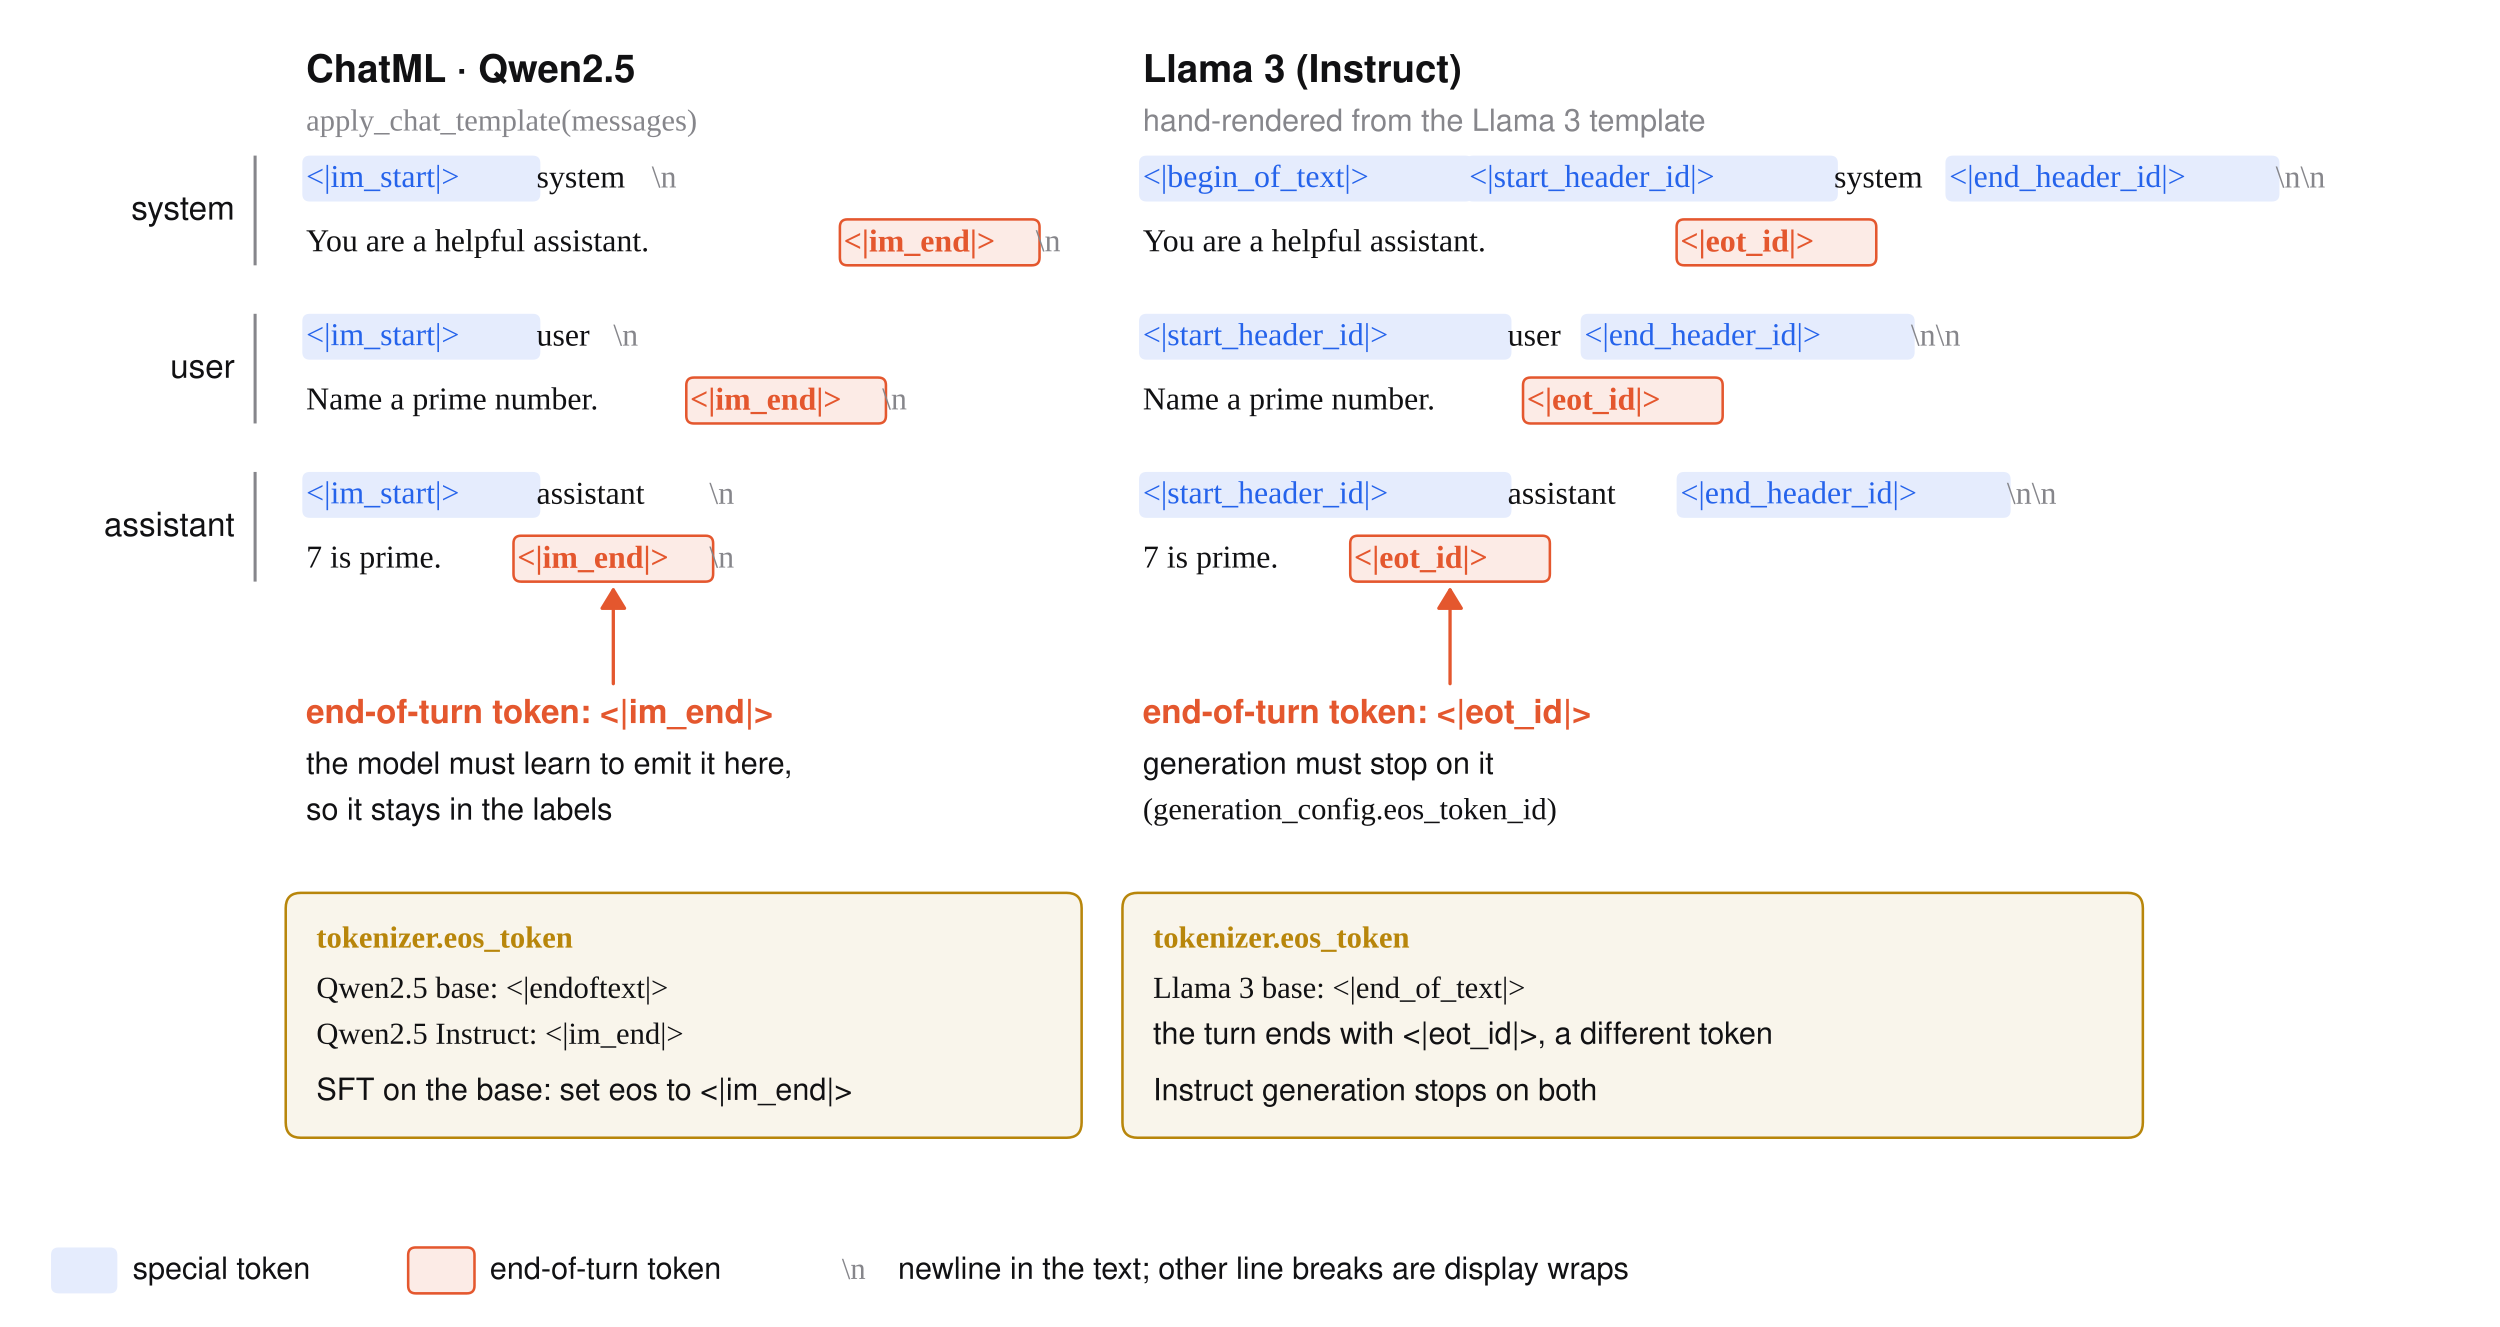
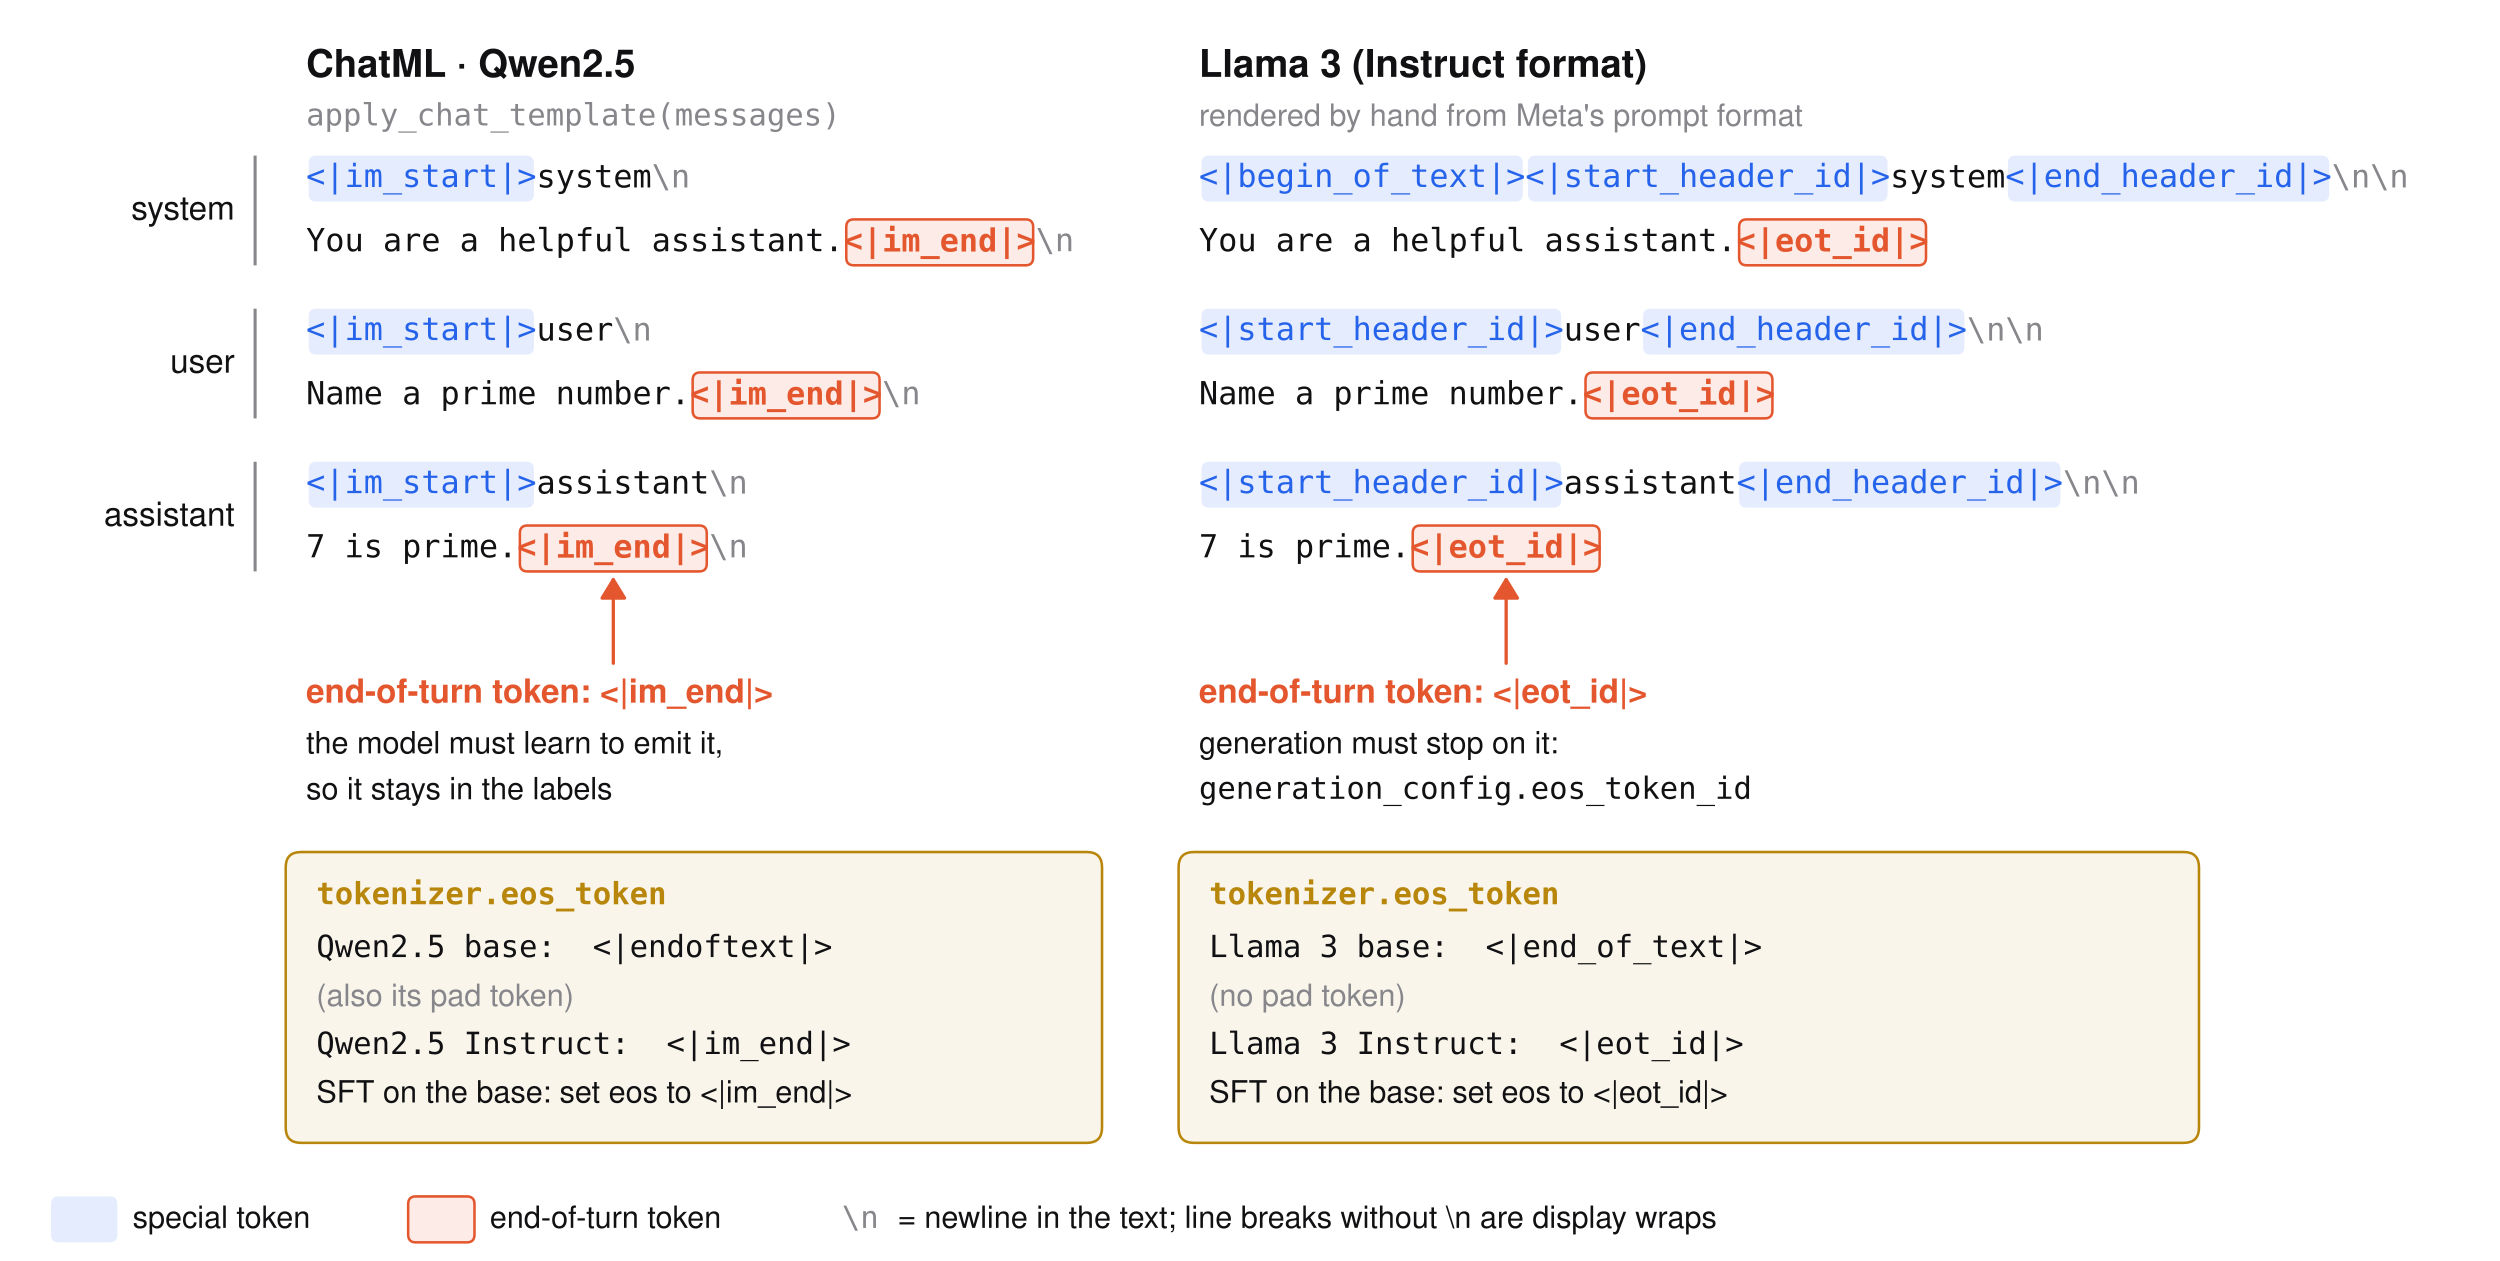
- <svg xmlns="http://www.w3.org/2000/svg" role="img" width="980" height="520" viewBox="0 0 980 520" version="1.1">
+ <svg xmlns="http://www.w3.org/2000/svg" role="img" xml:space="preserve" width="980" height="494" viewBox="0 0 980 494" version="1.1">
  <defs>
-     <style type="text/css">*{stroke-linejoin: round; stroke-linecap: butt}</style>
+     <style type="text/css">*{stroke-linejoin: round; stroke-linecap: butt} text{white-space: pre}</style>
  </defs>
  <g id="figure_1">
    <g id="patch_1">
-       <path d="M 0 520  L 980 520  L 980 0  L 0 0  L 0 520  z " style="fill: none" />
+       <path d="M 0 494  L 980 494  L 980 0  L 0 0  L 0 494  z " style="fill: none" />
    </g>
    <g id="axes_1">
      <g id="patch_2">
-         <path d="M 121.5 61  L 208.815 61  Q 211.815 61 211.815 64  L 211.815 76  Q 211.815 79 208.815 79  L 121.5 79  Q 118.5 79 118.5 76  L 118.5 64  Q 118.5 61 121.5 61  z " clip-path="url(#p9615e9f369)" style="fill: #e5ecfd" />
+         <path d="M 124 61  L 206.315 61  Q 209.315 61 209.315 64  L 209.315 76  Q 209.315 79 206.315 79  L 124 79  Q 121 79 121 76  L 121 64  Q 121 61 124 61  z " clip-path="url(#p0ed4b43d86)" style="fill: #e5ecfd" />
      </g>
      <g id="patch_3">
-         <path d="M 449.5 61  L 574.446 61  Q 577.446 61 577.446 64  L 577.446 76  Q 577.446 79 574.446 79  L 449.5 79  Q 446.5 79 446.5 76  L 446.5 64  Q 446.5 61 449.5 61  z " clip-path="url(#p9615e9f369)" style="fill: #e5ecfd" />
+         <path d="M 474 61  L 593.946 61  Q 596.946 61 596.946 64  L 596.946 76  Q 596.946 79 593.946 79  L 474 79  Q 471 79 471 76  L 471 64  Q 471 61 474 61  z " clip-path="url(#p0ed4b43d86)" style="fill: #e5ecfd" />
      </g>
      <g id="patch_4">
-         <path d="M 577.446 61  L 717.445 61  Q 720.445 61 720.445 64  L 720.445 76  Q 720.445 79 717.445 79  L 577.446 79  Q 574.446 79 574.446 76  L 574.446 64  Q 574.446 61 577.446 61  z " clip-path="url(#p9615e9f369)" style="fill: #e5ecfd" />
+         <path d="M 601.946 61  L 736.945 61  Q 739.945 61 739.945 64  L 739.945 76  Q 739.945 79 736.945 79  L 601.946 79  Q 598.946 79 598.946 76  L 598.946 64  Q 598.946 61 601.946 61  z " clip-path="url(#p0ed4b43d86)" style="fill: #e5ecfd" />
      </g>
      <g id="patch_5">
-         <path d="M 765.602 61  L 890.549 61  Q 893.549 61 893.549 64  L 893.549 76  Q 893.549 79 890.549 79  L 765.602 79  Q 762.602 79 762.602 76  L 762.602 64  Q 762.602 61 765.602 61  z " clip-path="url(#p9615e9f369)" style="fill: #e5ecfd" />
+         <path d="M 790.102 61  L 910.049 61  Q 913.049 61 913.049 64  L 913.049 76  Q 913.049 79 910.049 79  L 790.102 79  Q 787.102 79 787.102 76  L 787.102 64  Q 787.102 61 790.102 61  z " clip-path="url(#p0ed4b43d86)" style="fill: #e5ecfd" />
      </g>
      <g id="patch_6">
-         <path d="M 332.235 86  L 404.498 86  Q 407.498 86 407.498 89  L 407.498 101  Q 407.498 104 404.498 104  L 332.235 104  Q 329.235 104 329.235 101  L 329.235 89  Q 329.235 86 332.235 86  z " clip-path="url(#p9615e9f369)" style="fill: #fcebe6; stroke: #e4572e; stroke-linejoin: miter" />
+         <path d="M 334.735 86  L 401.998 86  Q 404.998 86 404.998 89  L 404.998 101  Q 404.998 104 401.998 104  L 334.735 104  Q 331.735 104 331.735 101  L 331.735 89  Q 331.735 86 334.735 86  z " clip-path="url(#p0ed4b43d86)" style="fill: #fcebe6; stroke: #e4572e; stroke-linejoin: miter" />
      </g>
      <g id="patch_7">
-         <path d="M 660.235 86  L 732.497 86  Q 735.497 86 735.497 89  L 735.497 101  Q 735.497 104 732.497 104  L 660.235 104  Q 657.235 104 657.235 101  L 657.235 89  Q 657.235 86 660.235 86  z " clip-path="url(#p9615e9f369)" style="fill: #fcebe6; stroke: #e4572e; stroke-linejoin: miter" />
+         <path d="M 684.735 86  L 751.997 86  Q 754.997 86 754.997 89  L 754.997 101  Q 754.997 104 751.997 104  L 684.735 104  Q 681.735 104 681.735 101  L 681.735 89  Q 681.735 86 684.735 86  z " clip-path="url(#p0ed4b43d86)" style="fill: #fcebe6; stroke: #e4572e; stroke-linejoin: miter" />
      </g>
      <g id="patch_8">
-         <path d="M 121.5 123  L 208.815 123  Q 211.815 123 211.815 126  L 211.815 138  Q 211.815 141 208.815 141  L 121.5 141  Q 118.5 141 118.5 138  L 118.5 126  Q 118.5 123 121.5 123  z " clip-path="url(#p9615e9f369)" style="fill: #e5ecfd" />
+         <path d="M 124 121  L 206.315 121  Q 209.315 121 209.315 124  L 209.315 136  Q 209.315 139 206.315 139  L 124 139  Q 121 139 121 136  L 121 124  Q 121 121 124 121  z " clip-path="url(#p0ed4b43d86)" style="fill: #e5ecfd" />
      </g>
      <g id="patch_9">
-         <path d="M 449.5 123  L 589.499 123  Q 592.499 123 592.499 126  L 592.499 138  Q 592.499 141 589.499 141  L 449.5 141  Q 446.5 141 446.5 138  L 446.5 126  Q 446.5 123 449.5 123  z " clip-path="url(#p9615e9f369)" style="fill: #e5ecfd" />
+         <path d="M 474 121  L 608.999 121  Q 611.999 121 611.999 124  L 611.999 136  Q 611.999 139 608.999 139  L 474 139  Q 471 139 471 136  L 471 124  Q 471 121 474 121  z " clip-path="url(#p0ed4b43d86)" style="fill: #e5ecfd" />
      </g>
      <g id="patch_10">
-         <path d="M 622.604 123  L 747.55 123  Q 750.55 123 750.55 126  L 750.55 138  Q 750.55 141 747.55 141  L 622.604 141  Q 619.604 141 619.604 138  L 619.604 126  Q 619.604 123 622.604 123  z " clip-path="url(#p9615e9f369)" style="fill: #e5ecfd" />
+         <path d="M 647.104 121  L 767.05 121  Q 770.05 121 770.05 124  L 770.05 136  Q 770.05 139 767.05 139  L 647.104 139  Q 644.104 139 644.104 136  L 644.104 124  Q 644.104 121 647.104 121  z " clip-path="url(#p0ed4b43d86)" style="fill: #e5ecfd" />
      </g>
      <g id="patch_11">
-         <path d="M 272.025 148  L 344.288 148  Q 347.288 148 347.288 151  L 347.288 163  Q 347.288 166 344.288 166  L 272.025 166  Q 269.025 166 269.025 163  L 269.025 151  Q 269.025 148 272.025 148  z " clip-path="url(#p9615e9f369)" style="fill: #fcebe6; stroke: #e4572e; stroke-linejoin: miter" />
+         <path d="M 274.525 146  L 341.788 146  Q 344.788 146 344.788 149  L 344.788 161  Q 344.788 164 341.788 164  L 274.525 164  Q 271.525 164 271.525 161  L 271.525 149  Q 271.525 146 274.525 146  z " clip-path="url(#p0ed4b43d86)" style="fill: #fcebe6; stroke: #e4572e; stroke-linejoin: miter" />
      </g>
      <g id="patch_12">
-         <path d="M 600.025 148  L 672.288 148  Q 675.288 148 675.288 151  L 675.288 163  Q 675.288 166 672.288 166  L 600.025 166  Q 597.025 166 597.025 163  L 597.025 151  Q 597.025 148 600.025 148  z " clip-path="url(#p9615e9f369)" style="fill: #fcebe6; stroke: #e4572e; stroke-linejoin: miter" />
+         <path d="M 624.525 146  L 691.788 146  Q 694.788 146 694.788 149  L 694.788 161  Q 694.788 164 691.788 164  L 624.525 164  Q 621.525 164 621.525 161  L 621.525 149  Q 621.525 146 624.525 146  z " clip-path="url(#p0ed4b43d86)" style="fill: #fcebe6; stroke: #e4572e; stroke-linejoin: miter" />
      </g>
      <g id="patch_13">
-         <path d="M 121.5 185  L 208.815 185  Q 211.815 185 211.815 188  L 211.815 200  Q 211.815 203 208.815 203  L 121.5 203  Q 118.5 203 118.5 200  L 118.5 188  Q 118.5 185 121.5 185  z " clip-path="url(#p9615e9f369)" style="fill: #e5ecfd" />
+         <path d="M 124 181  L 206.315 181  Q 209.315 181 209.315 184  L 209.315 196  Q 209.315 199 206.315 199  L 124 199  Q 121 199 121 196  L 121 184  Q 121 181 124 181  z " clip-path="url(#p0ed4b43d86)" style="fill: #e5ecfd" />
      </g>
      <g id="patch_14">
-         <path d="M 449.5 185  L 589.499 185  Q 592.499 185 592.499 188  L 592.499 200  Q 592.499 203 589.499 203  L 449.5 203  Q 446.5 203 446.5 200  L 446.5 188  Q 446.5 185 449.5 185  z " clip-path="url(#p9615e9f369)" style="fill: #e5ecfd" />
+         <path d="M 474 181  L 608.999 181  Q 611.999 181 611.999 184  L 611.999 196  Q 611.999 199 608.999 199  L 474 199  Q 471 199 471 196  L 471 184  Q 471 181 474 181  z " clip-path="url(#p0ed4b43d86)" style="fill: #e5ecfd" />
      </g>
      <g id="patch_15">
-         <path d="M 660.235 185  L 785.181 185  Q 788.181 185 788.181 188  L 788.181 200  Q 788.181 203 785.181 203  L 660.235 203  Q 657.235 203 657.235 200  L 657.235 188  Q 657.235 185 660.235 185  z " clip-path="url(#p9615e9f369)" style="fill: #e5ecfd" />
+         <path d="M 684.735 181  L 804.681 181  Q 807.681 181 807.681 184  L 807.681 196  Q 807.681 199 804.681 199  L 684.735 199  Q 681.735 199 681.735 196  L 681.735 184  Q 681.735 181 684.735 181  z " clip-path="url(#p0ed4b43d86)" style="fill: #e5ecfd" />
      </g>
      <g id="patch_16">
-         <path d="M 204.289 210  L 276.551 210  Q 279.551 210 279.551 213  L 279.551 225  Q 279.551 228 276.551 228  L 204.289 228  Q 201.289 228 201.289 225  L 201.289 213  Q 201.289 210 204.289 210  z " clip-path="url(#p9615e9f369)" style="fill: #fcebe6; stroke: #e4572e; stroke-linejoin: miter" />
+         <path d="M 206.789 206  L 274.051 206  Q 277.051 206 277.051 209  L 277.051 221  Q 277.051 224 274.051 224  L 206.789 224  Q 203.789 224 203.789 221  L 203.789 209  Q 203.789 206 206.789 206  z " clip-path="url(#p0ed4b43d86)" style="fill: #fcebe6; stroke: #e4572e; stroke-linejoin: miter" />
      </g>
      <g id="patch_17">
-         <path d="M 532.289 210  L 604.551 210  Q 607.551 210 607.551 213  L 607.551 225  Q 607.551 228 604.551 228  L 532.289 228  Q 529.289 228 529.289 225  L 529.289 213  Q 529.289 210 532.289 210  z " clip-path="url(#p9615e9f369)" style="fill: #fcebe6; stroke: #e4572e; stroke-linejoin: miter" />
+         <path d="M 556.789 206  L 624.051 206  Q 627.051 206 627.051 209  L 627.051 221  Q 627.051 224 624.051 224  L 556.789 224  Q 553.789 224 553.789 221  L 553.789 209  Q 553.789 206 556.789 206  z " clip-path="url(#p0ed4b43d86)" style="fill: #fcebe6; stroke: #e4572e; stroke-linejoin: miter" />
      </g>
      <g id="patch_18">
-         <path d="M 118 350  L 418 350  Q 424 350 424 356  L 424 440  Q 424 446 418 446  L 118 446  Q 112 446 112 440  L 112 356  Q 112 350 118 350  z " clip-path="url(#p9615e9f369)" style="fill: #f9f5eb; stroke: #b8860b; stroke-linejoin: miter" />
+         <path d="M 118 334  L 426 334  Q 432 334 432 340  L 432 442  Q 432 448 426 448  L 118 448  Q 112 448 112 442  L 112 340  Q 112 334 118 334  z " clip-path="url(#p0ed4b43d86)" style="fill: #f9f5eb; stroke: #b8860b; stroke-linejoin: miter" />
      </g>
      <g id="patch_19">
-         <path d="M 446 350  L 834 350  Q 840 350 840 356  L 840 440  Q 840 446 834 446  L 446 446  Q 440 446 440 440  L 440 356  Q 440 350 446 350  z " clip-path="url(#p9615e9f369)" style="fill: #f9f5eb; stroke: #b8860b; stroke-linejoin: miter" />
+         <path d="M 468 334  L 856 334  Q 862 334 862 340  L 862 442  Q 862 448 856 448  L 468 448  Q 462 448 462 442  L 462 340  Q 462 334 468 334  z " clip-path="url(#p0ed4b43d86)" style="fill: #f9f5eb; stroke: #b8860b; stroke-linejoin: miter" />
      </g>
      <g id="patch_20">
-         <path d="M 23 489  L 43 489  Q 46 489 46 492  L 46 504  Q 46 507 43 507  L 23 507  Q 20 507 20 504  L 20 492  Q 20 489 23 489  z " clip-path="url(#p9615e9f369)" style="fill: #e5ecfd" />
+         <path d="M 23 469  L 43 469  Q 46 469 46 472  L 46 484  Q 46 487 43 487  L 23 487  Q 20 487 20 484  L 20 472  Q 20 469 23 469  z " clip-path="url(#p0ed4b43d86)" style="fill: #e5ecfd" />
      </g>
      <g id="patch_21">
-         <path d="M 163 489  L 183 489  Q 186 489 186 492  L 186 504  Q 186 507 183 507  L 163 507  Q 160 507 160 504  L 160 492  Q 160 489 163 489  z " clip-path="url(#p9615e9f369)" style="fill: #fcebe6; stroke: #e4572e; stroke-linejoin: miter" />
+         <path d="M 163 469  L 183 469  Q 186 469 186 472  L 186 484  Q 186 487 183 487  L 163 487  Q 160 487 160 484  L 160 472  Q 160 469 163 469  z " clip-path="url(#p0ed4b43d86)" style="fill: #fcebe6; stroke: #e4572e; stroke-linejoin: miter" />
      </g>
      <g id="line2d_1">
-         <path d="M 100 61  L 100 104  " clip-path="url(#p9615e9f369)" style="fill: none; stroke: #86868b; stroke-width: 1.2" />
+         <path d="M 100 61  L 100 104  " clip-path="url(#p0ed4b43d86)" style="fill: none; stroke: #86868b; stroke-width: 1.2" />
      </g>
      <g id="line2d_2">
-         <path d="M 100 123  L 100 166  " clip-path="url(#p9615e9f369)" style="fill: none; stroke: #86868b; stroke-width: 1.2" />
+         <path d="M 100 121  L 100 164  " clip-path="url(#p0ed4b43d86)" style="fill: none; stroke: #86868b; stroke-width: 1.2" />
      </g>
      <g id="line2d_3">
-         <path d="M 100 185  L 100 228  " clip-path="url(#p9615e9f369)" style="fill: none; stroke: #86868b; stroke-width: 1.2" />
+         <path d="M 100 181  L 100 224  " clip-path="url(#p0ed4b43d86)" style="fill: none; stroke: #86868b; stroke-width: 1.2" />
      </g>
      <g id="text_1">
-         <text style="font-size: 12.5px; font-family: ui-monospace, Menlo, Consolas, 'ui-monospace, Menlo, Consolas, 'DejaVu Sans Mono', monospace', monospace, monospace; text-anchor: start; fill: #2563eb" x="120" y="73.303" transform="rotate(-0 120 73.30273)">&lt;|im_start|&gt;</text>
+         <text style="font-size: 12.5px; font-family: Menlo, 'DejaVu Sans Mono', Consolas, monospace; text-anchor: start; fill: #2563eb" x="120" y="73.303" transform="rotate(-0 120 73.30273)">&lt;|im_start|&gt;</text>
      </g>
      <g id="text_2">
-         <text style="font-size: 12.5px; font-family: ui-monospace, Menlo, Consolas, 'ui-monospace, Menlo, Consolas, 'DejaVu Sans Mono', monospace', monospace, monospace; text-anchor: start; fill: #111113" x="210.315" y="73.482" transform="rotate(-0 210.315 73.48242)">system</text>
+         <text style="font-size: 12.5px; font-family: Menlo, 'DejaVu Sans Mono', Consolas, monospace; text-anchor: start; fill: #111113" x="210.315" y="73.482" transform="rotate(-0 210.315 73.48242)">system</text>
      </g>
      <g id="text_3">
-         <text style="font-size: 12.5px; font-family: ui-monospace, Menlo, Consolas, 'ui-monospace, Menlo, Consolas, 'DejaVu Sans Mono', monospace', monospace, monospace; text-anchor: start; fill: #86868b" x="255.472" y="73.482" transform="rotate(-0 255.4725 73.48242)">\n</text>
+         <text style="font-size: 12.5px; font-family: Menlo, 'DejaVu Sans Mono', Consolas, monospace; text-anchor: start; fill: #86868b" x="255.472" y="73.482" transform="rotate(-0 255.4725 73.48242)">\n</text>
      </g>
      <g id="text_4">
-         <text style="font-size: 12.5px; font-family: ui-monospace, Menlo, Consolas, 'ui-monospace, Menlo, Consolas, 'DejaVu Sans Mono', monospace', monospace, monospace; text-anchor: start; fill: #2563eb" x="448" y="73.303" transform="rotate(-0 448 73.30273)">&lt;|begin_of_text|&gt;</text>
+         <text style="font-size: 12.5px; font-family: Menlo, 'DejaVu Sans Mono', Consolas, monospace; text-anchor: start; fill: #2563eb" x="470" y="73.303" transform="rotate(-0 470 73.30273)">&lt;|begin_of_text|&gt;</text>
      </g>
      <g id="text_5">
-         <text style="font-size: 12.5px; font-family: ui-monospace, Menlo, Consolas, 'ui-monospace, Menlo, Consolas, 'DejaVu Sans Mono', monospace', monospace, monospace; text-anchor: start; fill: #2563eb" x="575.946" y="73.303" transform="rotate(-0 575.9462 73.30273)">&lt;|start_header_id|&gt;</text>
+         <text style="font-size: 12.5px; font-family: Menlo, 'DejaVu Sans Mono', Consolas, monospace; text-anchor: start; fill: #2563eb" x="597.946" y="73.303" transform="rotate(-0 597.9462 73.30273)">&lt;|start_header_id|&gt;</text>
      </g>
      <g id="text_6">
-         <text style="font-size: 12.5px; font-family: ui-monospace, Menlo, Consolas, 'ui-monospace, Menlo, Consolas, 'DejaVu Sans Mono', monospace', monospace, monospace; text-anchor: start; fill: #111113" x="718.945" y="73.482" transform="rotate(-0 718.945 73.48242)">system</text>
+         <text style="font-size: 12.5px; font-family: Menlo, 'DejaVu Sans Mono', Consolas, monospace; text-anchor: start; fill: #111113" x="740.945" y="73.482" transform="rotate(-0 740.945 73.48242)">system</text>
      </g>
      <g id="text_7">
-         <text style="font-size: 12.5px; font-family: ui-monospace, Menlo, Consolas, 'ui-monospace, Menlo, Consolas, 'DejaVu Sans Mono', monospace', monospace, monospace; text-anchor: start; fill: #2563eb" x="764.102" y="73.303" transform="rotate(-0 764.1025 73.30273)">&lt;|end_header_id|&gt;</text>
+         <text style="font-size: 12.5px; font-family: Menlo, 'DejaVu Sans Mono', Consolas, monospace; text-anchor: start; fill: #2563eb" x="786.102" y="73.303" transform="rotate(-0 786.1025 73.30273)">&lt;|end_header_id|&gt;</text>
      </g>
      <g id="text_8">
-         <text style="font-size: 12.5px; font-family: ui-monospace, Menlo, Consolas, 'ui-monospace, Menlo, Consolas, 'DejaVu Sans Mono', monospace', monospace, monospace; text-anchor: start; fill: #86868b" x="892.049" y="73.482" transform="rotate(-0 892.0488 73.48242)">\n\n</text>
+         <text style="font-size: 12.5px; font-family: Menlo, 'DejaVu Sans Mono', Consolas, monospace; text-anchor: start; fill: #86868b" x="914.049" y="73.482" transform="rotate(-0 914.0488 73.48242)">\n\n</text>
      </g>
      <g id="text_9">
-         <text style="font-size: 12.5px; font-family: ui-monospace, Menlo, Consolas, 'ui-monospace, Menlo, Consolas, 'DejaVu Sans Mono', monospace', monospace, monospace; text-anchor: start; fill: #111113" x="120" y="98.482" transform="rotate(-0 120 98.48242)">You are a helpful assistant.</text>
+         <text style="font-size: 12.5px; font-family: Menlo, 'DejaVu Sans Mono', Consolas, monospace; text-anchor: start; fill: #111113" x="120" y="98.482" transform="rotate(-0 120 98.48242)">You are a helpful assistant.</text>
      </g>
      <g id="text_10">
-         <text style="font-weight: 700; font-size: 12.5px; font-family: ui-monospace, Menlo, Consolas, 'ui-monospace, Menlo, Consolas, 'DejaVu Sans Mono', monospace', monospace, monospace; text-anchor: start; fill: #e4572e" x="330.735" y="98.607" transform="rotate(-0 330.735 98.60742)">&lt;|im_end|&gt;</text>
+         <text style="font-weight: 700; font-size: 12.5px; font-family: Menlo, 'DejaVu Sans Mono', Consolas, monospace; text-anchor: start; fill: #e4572e" x="330.735" y="98.607" transform="rotate(-0 330.735 98.60742)">&lt;|im_end|&gt;</text>
      </g>
      <g id="text_11">
-         <text style="font-size: 12.5px; font-family: ui-monospace, Menlo, Consolas, 'ui-monospace, Menlo, Consolas, 'DejaVu Sans Mono', monospace', monospace, monospace; text-anchor: start; fill: #86868b" x="405.998" y="98.482" transform="rotate(-0 405.9975 98.48242)">\n</text>
+         <text style="font-size: 12.5px; font-family: Menlo, 'DejaVu Sans Mono', Consolas, monospace; text-anchor: start; fill: #86868b" x="405.998" y="98.482" transform="rotate(-0 405.9975 98.48242)">\n</text>
      </g>
      <g id="text_12">
-         <text style="font-size: 12.5px; font-family: ui-monospace, Menlo, Consolas, 'ui-monospace, Menlo, Consolas, 'DejaVu Sans Mono', monospace', monospace, monospace; text-anchor: start; fill: #111113" x="448" y="98.482" transform="rotate(-0 448 98.48242)">You are a helpful assistant.</text>
+         <text style="font-size: 12.5px; font-family: Menlo, 'DejaVu Sans Mono', Consolas, monospace; text-anchor: start; fill: #111113" x="470" y="98.482" transform="rotate(-0 470 98.48242)">You are a helpful assistant.</text>
      </g>
      <g id="text_13">
-         <text style="font-weight: 700; font-size: 12.5px; font-family: ui-monospace, Menlo, Consolas, 'ui-monospace, Menlo, Consolas, 'DejaVu Sans Mono', monospace', monospace, monospace; text-anchor: start; fill: #e4572e" x="658.735" y="98.607" transform="rotate(-0 658.735 98.60742)">&lt;|eot_id|&gt;</text>
+         <text style="font-weight: 700; font-size: 12.5px; font-family: Menlo, 'DejaVu Sans Mono', Consolas, monospace; text-anchor: start; fill: #e4572e" x="680.735" y="98.607" transform="rotate(-0 680.735 98.60742)">&lt;|eot_id|&gt;</text>
      </g>
      <g id="text_14">
-         <text style="font-size: 12.5px; font-family: ui-monospace, Menlo, Consolas, 'ui-monospace, Menlo, Consolas, 'DejaVu Sans Mono', monospace', monospace, monospace; text-anchor: start; fill: #2563eb" x="120" y="135.303" transform="rotate(-0 120 135.3027)">&lt;|im_start|&gt;</text>
+         <text style="font-size: 12.5px; font-family: Menlo, 'DejaVu Sans Mono', Consolas, monospace; text-anchor: start; fill: #2563eb" x="120" y="133.303" transform="rotate(-0 120 133.3027)">&lt;|im_start|&gt;</text>
      </g>
      <g id="text_15">
-         <text style="font-size: 12.5px; font-family: ui-monospace, Menlo, Consolas, 'ui-monospace, Menlo, Consolas, 'DejaVu Sans Mono', monospace', monospace, monospace; text-anchor: start; fill: #111113" x="210.315" y="135.482" transform="rotate(-0 210.315 135.4824)">user</text>
+         <text style="font-size: 12.5px; font-family: Menlo, 'DejaVu Sans Mono', Consolas, monospace; text-anchor: start; fill: #111113" x="210.315" y="133.482" transform="rotate(-0 210.315 133.4824)">user</text>
      </g>
      <g id="text_16">
-         <text style="font-size: 12.5px; font-family: ui-monospace, Menlo, Consolas, 'ui-monospace, Menlo, Consolas, 'DejaVu Sans Mono', monospace', monospace, monospace; text-anchor: start; fill: #86868b" x="240.42" y="135.482" transform="rotate(-0 240.42 135.4824)">\n</text>
+         <text style="font-size: 12.5px; font-family: Menlo, 'DejaVu Sans Mono', Consolas, monospace; text-anchor: start; fill: #86868b" x="240.42" y="133.482" transform="rotate(-0 240.42 133.4824)">\n</text>
      </g>
      <g id="text_17">
-         <text style="font-size: 12.5px; font-family: ui-monospace, Menlo, Consolas, 'ui-monospace, Menlo, Consolas, 'DejaVu Sans Mono', monospace', monospace, monospace; text-anchor: start; fill: #2563eb" x="448" y="135.303" transform="rotate(-0 448 135.3027)">&lt;|start_header_id|&gt;</text>
+         <text style="font-size: 12.5px; font-family: Menlo, 'DejaVu Sans Mono', Consolas, monospace; text-anchor: start; fill: #2563eb" x="470" y="133.303" transform="rotate(-0 470 133.3027)">&lt;|start_header_id|&gt;</text>
      </g>
      <g id="text_18">
-         <text style="font-size: 12.5px; font-family: ui-monospace, Menlo, Consolas, 'ui-monospace, Menlo, Consolas, 'DejaVu Sans Mono', monospace', monospace, monospace; text-anchor: start; fill: #111113" x="590.999" y="135.482" transform="rotate(-0 590.9987 135.4824)">user</text>
+         <text style="font-size: 12.5px; font-family: Menlo, 'DejaVu Sans Mono', Consolas, monospace; text-anchor: start; fill: #111113" x="612.999" y="133.482" transform="rotate(-0 612.9987 133.4824)">user</text>
      </g>
      <g id="text_19">
-         <text style="font-size: 12.5px; font-family: ui-monospace, Menlo, Consolas, 'ui-monospace, Menlo, Consolas, 'DejaVu Sans Mono', monospace', monospace, monospace; text-anchor: start; fill: #2563eb" x="621.104" y="135.303" transform="rotate(-0 621.1037 135.3027)">&lt;|end_header_id|&gt;</text>
+         <text style="font-size: 12.5px; font-family: Menlo, 'DejaVu Sans Mono', Consolas, monospace; text-anchor: start; fill: #2563eb" x="643.104" y="133.303" transform="rotate(-0 643.1037 133.3027)">&lt;|end_header_id|&gt;</text>
      </g>
      <g id="text_20">
-         <text style="font-size: 12.5px; font-family: ui-monospace, Menlo, Consolas, 'ui-monospace, Menlo, Consolas, 'DejaVu Sans Mono', monospace', monospace, monospace; text-anchor: start; fill: #86868b" x="749.05" y="135.482" transform="rotate(-0 749.05 135.4824)">\n\n</text>
+         <text style="font-size: 12.5px; font-family: Menlo, 'DejaVu Sans Mono', Consolas, monospace; text-anchor: start; fill: #86868b" x="771.05" y="133.482" transform="rotate(-0 771.05 133.4824)">\n\n</text>
      </g>
      <g id="text_21">
-         <text style="font-size: 12.5px; font-family: ui-monospace, Menlo, Consolas, 'ui-monospace, Menlo, Consolas, 'DejaVu Sans Mono', monospace', monospace, monospace; text-anchor: start; fill: #111113" x="120" y="160.482" transform="rotate(-0 120 160.4824)">Name a prime number.</text>
+         <text style="font-size: 12.5px; font-family: Menlo, 'DejaVu Sans Mono', Consolas, monospace; text-anchor: start; fill: #111113" x="120" y="158.482" transform="rotate(-0 120 158.4824)">Name a prime number.</text>
      </g>
      <g id="text_22">
-         <text style="font-weight: 700; font-size: 12.5px; font-family: ui-monospace, Menlo, Consolas, 'ui-monospace, Menlo, Consolas, 'DejaVu Sans Mono', monospace', monospace, monospace; text-anchor: start; fill: #e4572e" x="270.525" y="160.607" transform="rotate(-0 270.525 160.6074)">&lt;|im_end|&gt;</text>
+         <text style="font-weight: 700; font-size: 12.5px; font-family: Menlo, 'DejaVu Sans Mono', Consolas, monospace; text-anchor: start; fill: #e4572e" x="270.525" y="158.607" transform="rotate(-0 270.525 158.6074)">&lt;|im_end|&gt;</text>
      </g>
      <g id="text_23">
-         <text style="font-size: 12.5px; font-family: ui-monospace, Menlo, Consolas, 'ui-monospace, Menlo, Consolas, 'DejaVu Sans Mono', monospace', monospace, monospace; text-anchor: start; fill: #86868b" x="345.788" y="160.482" transform="rotate(-0 345.7875 160.4824)">\n</text>
+         <text style="font-size: 12.5px; font-family: Menlo, 'DejaVu Sans Mono', Consolas, monospace; text-anchor: start; fill: #86868b" x="345.788" y="158.482" transform="rotate(-0 345.7875 158.4824)">\n</text>
      </g>
      <g id="text_24">
-         <text style="font-size: 12.5px; font-family: ui-monospace, Menlo, Consolas, 'ui-monospace, Menlo, Consolas, 'DejaVu Sans Mono', monospace', monospace, monospace; text-anchor: start; fill: #111113" x="448" y="160.482" transform="rotate(-0 448 160.4824)">Name a prime number.</text>
+         <text style="font-size: 12.5px; font-family: Menlo, 'DejaVu Sans Mono', Consolas, monospace; text-anchor: start; fill: #111113" x="470" y="158.482" transform="rotate(-0 470 158.4824)">Name a prime number.</text>
      </g>
      <g id="text_25">
-         <text style="font-weight: 700; font-size: 12.5px; font-family: ui-monospace, Menlo, Consolas, 'ui-monospace, Menlo, Consolas, 'DejaVu Sans Mono', monospace', monospace, monospace; text-anchor: start; fill: #e4572e" x="598.525" y="160.607" transform="rotate(-0 598.525 160.6074)">&lt;|eot_id|&gt;</text>
+         <text style="font-weight: 700; font-size: 12.5px; font-family: Menlo, 'DejaVu Sans Mono', Consolas, monospace; text-anchor: start; fill: #e4572e" x="620.525" y="158.607" transform="rotate(-0 620.525 158.6074)">&lt;|eot_id|&gt;</text>
      </g>
      <g id="text_26">
-         <text style="font-size: 12.5px; font-family: ui-monospace, Menlo, Consolas, 'ui-monospace, Menlo, Consolas, 'DejaVu Sans Mono', monospace', monospace, monospace; text-anchor: start; fill: #2563eb" x="120" y="197.303" transform="rotate(-0 120 197.3027)">&lt;|im_start|&gt;</text>
+         <text style="font-size: 12.5px; font-family: Menlo, 'DejaVu Sans Mono', Consolas, monospace; text-anchor: start; fill: #2563eb" x="120" y="193.303" transform="rotate(-0 120 193.3027)">&lt;|im_start|&gt;</text>
      </g>
      <g id="text_27">
-         <text style="font-size: 12.5px; font-family: ui-monospace, Menlo, Consolas, 'ui-monospace, Menlo, Consolas, 'DejaVu Sans Mono', monospace', monospace, monospace; text-anchor: start; fill: #111113" x="210.315" y="197.482" transform="rotate(-0 210.315 197.4824)">assistant</text>
+         <text style="font-size: 12.5px; font-family: Menlo, 'DejaVu Sans Mono', Consolas, monospace; text-anchor: start; fill: #111113" x="210.315" y="193.482" transform="rotate(-0 210.315 193.4824)">assistant</text>
      </g>
      <g id="text_28">
-         <text style="font-size: 12.5px; font-family: ui-monospace, Menlo, Consolas, 'ui-monospace, Menlo, Consolas, 'DejaVu Sans Mono', monospace', monospace, monospace; text-anchor: start; fill: #86868b" x="278.051" y="197.482" transform="rotate(-0 278.0512 197.4824)">\n</text>
+         <text style="font-size: 12.5px; font-family: Menlo, 'DejaVu Sans Mono', Consolas, monospace; text-anchor: start; fill: #86868b" x="278.051" y="193.482" transform="rotate(-0 278.0512 193.4824)">\n</text>
      </g>
      <g id="text_29">
-         <text style="font-size: 12.5px; font-family: ui-monospace, Menlo, Consolas, 'ui-monospace, Menlo, Consolas, 'DejaVu Sans Mono', monospace', monospace, monospace; text-anchor: start; fill: #2563eb" x="448" y="197.303" transform="rotate(-0 448 197.3027)">&lt;|start_header_id|&gt;</text>
+         <text style="font-size: 12.5px; font-family: Menlo, 'DejaVu Sans Mono', Consolas, monospace; text-anchor: start; fill: #2563eb" x="470" y="193.303" transform="rotate(-0 470 193.3027)">&lt;|start_header_id|&gt;</text>
      </g>
      <g id="text_30">
-         <text style="font-size: 12.5px; font-family: ui-monospace, Menlo, Consolas, 'ui-monospace, Menlo, Consolas, 'DejaVu Sans Mono', monospace', monospace, monospace; text-anchor: start; fill: #111113" x="590.999" y="197.482" transform="rotate(-0 590.9987 197.4824)">assistant</text>
+         <text style="font-size: 12.5px; font-family: Menlo, 'DejaVu Sans Mono', Consolas, monospace; text-anchor: start; fill: #111113" x="612.999" y="193.482" transform="rotate(-0 612.9987 193.4824)">assistant</text>
      </g>
      <g id="text_31">
-         <text style="font-size: 12.5px; font-family: ui-monospace, Menlo, Consolas, 'ui-monospace, Menlo, Consolas, 'DejaVu Sans Mono', monospace', monospace, monospace; text-anchor: start; fill: #2563eb" x="658.735" y="197.303" transform="rotate(-0 658.735 197.3027)">&lt;|end_header_id|&gt;</text>
+         <text style="font-size: 12.5px; font-family: Menlo, 'DejaVu Sans Mono', Consolas, monospace; text-anchor: start; fill: #2563eb" x="680.735" y="193.303" transform="rotate(-0 680.735 193.3027)">&lt;|end_header_id|&gt;</text>
      </g>
      <g id="text_32">
-         <text style="font-size: 12.5px; font-family: ui-monospace, Menlo, Consolas, 'ui-monospace, Menlo, Consolas, 'DejaVu Sans Mono', monospace', monospace, monospace; text-anchor: start; fill: #86868b" x="786.681" y="197.482" transform="rotate(-0 786.6812 197.4824)">\n\n</text>
+         <text style="font-size: 12.5px; font-family: Menlo, 'DejaVu Sans Mono', Consolas, monospace; text-anchor: start; fill: #86868b" x="808.681" y="193.482" transform="rotate(-0 808.6812 193.4824)">\n\n</text>
      </g>
      <g id="text_33">
-         <text style="font-size: 12.5px; font-family: ui-monospace, Menlo, Consolas, 'ui-monospace, Menlo, Consolas, 'DejaVu Sans Mono', monospace', monospace, monospace; text-anchor: start; fill: #111113" x="120" y="222.482" transform="rotate(-0 120 222.4824)">7 is prime.</text>
+         <text style="font-size: 12.5px; font-family: Menlo, 'DejaVu Sans Mono', Consolas, monospace; text-anchor: start; fill: #111113" x="120" y="218.482" transform="rotate(-0 120 218.4824)">7 is prime.</text>
      </g>
      <g id="text_34">
-         <text style="font-weight: 700; font-size: 12.5px; font-family: ui-monospace, Menlo, Consolas, 'ui-monospace, Menlo, Consolas, 'DejaVu Sans Mono', monospace', monospace, monospace; text-anchor: start; fill: #e4572e" x="202.789" y="222.607" transform="rotate(-0 202.7887 222.6074)">&lt;|im_end|&gt;</text>
+         <text style="font-weight: 700; font-size: 12.5px; font-family: Menlo, 'DejaVu Sans Mono', Consolas, monospace; text-anchor: start; fill: #e4572e" x="202.789" y="218.607" transform="rotate(-0 202.7887 218.6074)">&lt;|im_end|&gt;</text>
      </g>
      <g id="text_35">
-         <text style="font-size: 12.5px; font-family: ui-monospace, Menlo, Consolas, 'ui-monospace, Menlo, Consolas, 'DejaVu Sans Mono', monospace', monospace, monospace; text-anchor: start; fill: #86868b" x="278.051" y="222.482" transform="rotate(-0 278.0512 222.4824)">\n</text>
+         <text style="font-size: 12.5px; font-family: Menlo, 'DejaVu Sans Mono', Consolas, monospace; text-anchor: start; fill: #86868b" x="278.051" y="218.482" transform="rotate(-0 278.0512 218.4824)">\n</text>
      </g>
      <g id="text_36">
-         <text style="font-size: 12.5px; font-family: ui-monospace, Menlo, Consolas, 'ui-monospace, Menlo, Consolas, 'DejaVu Sans Mono', monospace', monospace, monospace; text-anchor: start; fill: #111113" x="448" y="222.482" transform="rotate(-0 448 222.4824)">7 is prime.</text>
+         <text style="font-size: 12.5px; font-family: Menlo, 'DejaVu Sans Mono', Consolas, monospace; text-anchor: start; fill: #111113" x="470" y="218.482" transform="rotate(-0 470 218.4824)">7 is prime.</text>
      </g>
      <g id="text_37">
-         <text style="font-weight: 700; font-size: 12.5px; font-family: ui-monospace, Menlo, Consolas, 'ui-monospace, Menlo, Consolas, 'DejaVu Sans Mono', monospace', monospace, monospace; text-anchor: start; fill: #e4572e" x="530.789" y="222.607" transform="rotate(-0 530.7888 222.6074)">&lt;|eot_id|&gt;</text>
+         <text style="font-weight: 700; font-size: 12.5px; font-family: Menlo, 'DejaVu Sans Mono', Consolas, monospace; text-anchor: start; fill: #e4572e" x="552.789" y="218.607" transform="rotate(-0 552.7888 218.6074)">&lt;|eot_id|&gt;</text>
      </g>
      <g id="patch_22">
-         <path d="M 240.42 268  Q 240.42 249 240.42 231.247  " clip-path="url(#p9615e9f369)" style="fill: none; stroke: #e4572e; stroke-width: 1.3; stroke-linecap: round" />
-         <path d="M 236.02 238.447  L 240.42 231.247  L 244.82 238.447  z " clip-path="url(#p9615e9f369)" style="fill: #e4572e; stroke: #e4572e; stroke-width: 1.3; stroke-linecap: round" />
+         <path d="M 240.42 260  Q 240.42 243 240.42 227.247  " clip-path="url(#p0ed4b43d86)" style="fill: none; stroke: #e4572e; stroke-width: 1.3; stroke-linecap: round" />
+         <path d="M 236.02 234.447  L 240.42 227.247  L 244.82 234.447  z " clip-path="url(#p0ed4b43d86)" style="fill: #e4572e; stroke: #e4572e; stroke-width: 1.3; stroke-linecap: round" />
      </g>
      <g id="patch_23">
-         <path d="M 568.42 268  Q 568.42 249 568.42 231.247  " clip-path="url(#p9615e9f369)" style="fill: none; stroke: #e4572e; stroke-width: 1.3; stroke-linecap: round" />
-         <path d="M 564.02 238.447  L 568.42 231.247  L 572.82 238.447  z " clip-path="url(#p9615e9f369)" style="fill: #e4572e; stroke: #e4572e; stroke-width: 1.3; stroke-linecap: round" />
+         <path d="M 590.42 260  Q 590.42 243 590.42 227.247  " clip-path="url(#p0ed4b43d86)" style="fill: none; stroke: #e4572e; stroke-width: 1.3; stroke-linecap: round" />
+         <path d="M 586.02 234.447  L 590.42 227.247  L 594.82 234.447  z " clip-path="url(#p0ed4b43d86)" style="fill: #e4572e; stroke: #e4572e; stroke-width: 1.3; stroke-linecap: round" />
      </g>
      <g id="text_38">
-         <text style="font-weight: 700; font-size: 15px; font-family: 'Helvetica Neue', Helvetica, Arial, sans-serif, sans-serif; text-anchor: start; fill: #111113" x="120" y="32.139" transform="rotate(-0 120 32.13906)">ChatML · Qwen2.5</text>
+         <text style="font-weight: 700; font-size: 15px; font-family: 'Helvetica Neue', Helvetica, Arial, sans-serif; text-anchor: start; fill: #111113" x="120" y="30.139" transform="rotate(-0 120 30.13906)">ChatML · Qwen2.5</text>
      </g>
      <g id="text_39">
-         <text style="font-weight: 700; font-size: 15px; font-family: 'Helvetica Neue', Helvetica, Arial, sans-serif, sans-serif; text-anchor: start; fill: #111113" x="448" y="32.139" transform="rotate(-0 448 32.13906)">Llama 3 (Instruct)</text>
+         <text style="font-weight: 700; font-size: 15px; font-family: 'Helvetica Neue', Helvetica, Arial, sans-serif; text-anchor: start; fill: #111113" x="470" y="30.139" transform="rotate(-0 470 30.13906)">Llama 3 (Instruct format)</text>
      </g>
      <g id="text_40">
-         <text style="font-size: 12px; font-family: ui-monospace, Menlo, Consolas, 'ui-monospace, Menlo, Consolas, 'DejaVu Sans Mono', monospace', monospace, monospace; text-anchor: start; fill: #86868b" x="120" y="51.176" transform="rotate(-0 120 51.17625)">apply_chat_template(messages)</text>
+         <text style="font-size: 12px; font-family: Menlo, 'DejaVu Sans Mono', Consolas, monospace; text-anchor: start; fill: #86868b" x="120" y="49.176" transform="rotate(-0 120 49.17625)">apply_chat_template(messages)</text>
      </g>
      <g id="text_41">
-         <text style="font-size: 12px; font-family: 'Helvetica Neue', Helvetica, Arial, sans-serif, sans-serif; text-anchor: start; fill: #86868b" x="448" y="51.311" transform="rotate(-0 448 51.31125)">hand-rendered from the Llama 3 template</text>
+         <text style="font-size: 12px; font-family: 'Helvetica Neue', Helvetica, Arial, sans-serif; text-anchor: start; fill: #86868b" x="470" y="49.311" transform="rotate(-0 470 49.31125)">rendered by hand from Meta's prompt format</text>
      </g>
      <g id="text_42">
-         <text style="font-size: 13px; font-family: 'Helvetica Neue', Helvetica, Arial, sans-serif, sans-serif; text-anchor: end; fill: #111113" x="92" y="86.087" transform="rotate(-0 92 86.08719)">system</text>
+         <text style="font-size: 13px; font-family: 'Helvetica Neue', Helvetica, Arial, sans-serif; text-anchor: end; fill: #111113" x="92" y="86.087" transform="rotate(-0 92 86.08719)">system</text>
      </g>
      <g id="text_43">
-         <text style="font-size: 13px; font-family: 'Helvetica Neue', Helvetica, Arial, sans-serif, sans-serif; text-anchor: end; fill: #111113" x="92" y="148.087" transform="rotate(-0 92 148.0872)">user</text>
+         <text style="font-size: 13px; font-family: 'Helvetica Neue', Helvetica, Arial, sans-serif; text-anchor: end; fill: #111113" x="92" y="146.087" transform="rotate(-0 92 146.0872)">user</text>
      </g>
      <g id="text_44">
-         <text style="font-size: 13px; font-family: 'Helvetica Neue', Helvetica, Arial, sans-serif, sans-serif; text-anchor: end; fill: #111113" x="92" y="210.087" transform="rotate(-0 92 210.0872)">assistant</text>
+         <text style="font-size: 13px; font-family: 'Helvetica Neue', Helvetica, Arial, sans-serif; text-anchor: end; fill: #111113" x="92" y="206.087" transform="rotate(-0 92 206.0872)">assistant</text>
      </g>
      <g id="text_45">
-         <text style="font-weight: 700; font-size: 13px; font-family: 'Helvetica Neue', Helvetica, Arial, sans-serif, sans-serif; text-anchor: start; fill: #e4572e" x="120" y="283.435" transform="rotate(-0 120 283.4348)">end-of-turn token: &lt;|im_end|&gt;</text>
+         <text style="font-weight: 700; font-size: 13px; font-family: 'Helvetica Neue', Helvetica, Arial, sans-serif; text-anchor: start; fill: #e4572e" x="120" y="275.435" transform="rotate(-0 120 275.4348)">end-of-turn token: &lt;|im_end|&gt;</text>
      </g>
      <g id="text_46">
-         <text style="font-size: 12px; font-family: 'Helvetica Neue', Helvetica, Arial, sans-serif, sans-serif; text-anchor: start; fill: #111113" x="120" y="303.311" transform="rotate(-0 120 303.3112)">the model must learn to emit it here,</text>
+         <text style="font-size: 12px; font-family: 'Helvetica Neue', Helvetica, Arial, sans-serif; text-anchor: start; fill: #111113" x="120" y="295.311" transform="rotate(-0 120 295.3112)">the model must learn to emit it,</text>
      </g>
      <g id="text_47">
-         <text style="font-size: 12px; font-family: 'Helvetica Neue', Helvetica, Arial, sans-serif, sans-serif; text-anchor: start; fill: #111113" x="120" y="321.311" transform="rotate(-0 120 321.3112)">so it stays in the labels</text>
+         <text style="font-size: 12px; font-family: 'Helvetica Neue', Helvetica, Arial, sans-serif; text-anchor: start; fill: #111113" x="120" y="313.311" transform="rotate(-0 120 313.3112)">so it stays in the labels</text>
      </g>
      <g id="text_48">
-         <text style="font-weight: 700; font-size: 13px; font-family: 'Helvetica Neue', Helvetica, Arial, sans-serif, sans-serif; text-anchor: start; fill: #e4572e" x="448" y="283.435" transform="rotate(-0 448 283.4348)">end-of-turn token: &lt;|eot_id|&gt;</text>
+         <text style="font-weight: 700; font-size: 13px; font-family: 'Helvetica Neue', Helvetica, Arial, sans-serif; text-anchor: start; fill: #e4572e" x="470" y="275.435" transform="rotate(-0 470 275.4348)">end-of-turn token: &lt;|eot_id|&gt;</text>
      </g>
      <g id="text_49">
-         <text style="font-size: 12px; font-family: 'Helvetica Neue', Helvetica, Arial, sans-serif, sans-serif; text-anchor: start; fill: #111113" x="448" y="303.311" transform="rotate(-0 448 303.3112)">generation must stop on it</text>
+         <text style="font-size: 12px; font-family: 'Helvetica Neue', Helvetica, Arial, sans-serif; text-anchor: start; fill: #111113" x="470" y="295.311" transform="rotate(-0 470 295.3112)">generation must stop on it:</text>
      </g>
      <g id="text_50">
-         <text style="font-size: 12px; font-family: ui-monospace, Menlo, Consolas, 'ui-monospace, Menlo, Consolas, 'DejaVu Sans Mono', monospace', monospace, monospace; text-anchor: start; fill: #111113" x="448" y="321.144" transform="rotate(-0 448 321.1444)">(generation_config.eos_token_id)</text>
+         <text style="font-size: 12px; font-family: Menlo, 'DejaVu Sans Mono', Consolas, monospace; text-anchor: start; fill: #111113" x="470" y="313.144" transform="rotate(-0 470 313.1444)">generation_config.eos_token_id</text>
      </g>
      <g id="text_51">
-         <text style="font-weight: 700; font-size: 12px; font-family: ui-monospace, Menlo, Consolas, 'ui-monospace, Menlo, Consolas, 'DejaVu Sans Mono', monospace', monospace, monospace; text-anchor: start; fill: #b8860b" x="124" y="371.463" transform="rotate(-0 124 371.4631)">tokenizer.eos_token</text>
+         <text style="font-weight: 700; font-size: 12px; font-family: Menlo, 'DejaVu Sans Mono', Consolas, monospace; text-anchor: start; fill: #b8860b" x="124" y="354.463" transform="rotate(-0 124 354.4631)">tokenizer.eos_token</text>
      </g>
      <g id="text_52">
-         <text style="font-size: 12px; font-family: ui-monospace, Menlo, Consolas, 'ui-monospace, Menlo, Consolas, 'DejaVu Sans Mono', monospace', monospace, monospace; text-anchor: start; fill: #111113" x="124" y="391.171" transform="rotate(-0 124 391.1706)">Qwen2.5 base:  &lt;|endoftext|&gt;</text>
+         <text style="font-size: 12px; font-family: Menlo, 'DejaVu Sans Mono', Consolas, monospace; text-anchor: start; fill: #111113" x="124" y="375.171" transform="rotate(-0 124 375.1706)">Qwen2.5 base:  &lt;|endoftext|&gt;</text>
      </g>
      <g id="text_53">
-         <text style="font-size: 12px; font-family: ui-monospace, Menlo, Consolas, 'ui-monospace, Menlo, Consolas, 'DejaVu Sans Mono', monospace', monospace, monospace; text-anchor: start; fill: #111113" x="124" y="409.171" transform="rotate(-0 124 409.1706)">Qwen2.5 Instruct:  &lt;|im_end|&gt;</text>
+         <text style="font-size: 12px; font-family: 'Helvetica Neue', Helvetica, Arial, sans-serif; text-anchor: start; fill: #86868b" x="124" y="394.311" transform="rotate(-0 124 394.3112)">(also its pad token)</text>
      </g>
      <g id="text_54">
-         <text style="font-size: 12px; font-family: 'Helvetica Neue', Helvetica, Arial, sans-serif, sans-serif; text-anchor: start; fill: #111113" x="124" y="431.171" transform="rotate(-0 124 431.1706)">SFT on the base: set eos to &lt;|im_end|&gt;</text>
+         <text style="font-size: 12px; font-family: Menlo, 'DejaVu Sans Mono', Consolas, monospace; text-anchor: start; fill: #111113" x="124" y="413.171" transform="rotate(-0 124 413.1706)">Qwen2.5 Instruct:  &lt;|im_end|&gt;</text>
      </g>
      <g id="text_55">
-         <text style="font-weight: 700; font-size: 12px; font-family: ui-monospace, Menlo, Consolas, 'ui-monospace, Menlo, Consolas, 'DejaVu Sans Mono', monospace', monospace, monospace; text-anchor: start; fill: #b8860b" x="452" y="371.463" transform="rotate(-0 452 371.4631)">tokenizer.eos_token</text>
+         <text style="font-size: 12px; font-family: 'Helvetica Neue', Helvetica, Arial, sans-serif; text-anchor: start; fill: #111113" x="124" y="432.171" transform="rotate(-0 124 432.1706)">SFT on the base: set eos to &lt;|im_end|&gt;</text>
      </g>
      <g id="text_56">
-         <text style="font-size: 12px; font-family: ui-monospace, Menlo, Consolas, 'ui-monospace, Menlo, Consolas, 'DejaVu Sans Mono', monospace', monospace, monospace; text-anchor: start; fill: #111113" x="452" y="391.176" transform="rotate(-0 452 391.1762)">Llama 3 base:  &lt;|end_of_text|&gt;</text>
+         <text style="font-weight: 700; font-size: 12px; font-family: Menlo, 'DejaVu Sans Mono', Consolas, monospace; text-anchor: start; fill: #b8860b" x="474" y="354.463" transform="rotate(-0 474 354.4631)">tokenizer.eos_token</text>
      </g>
      <g id="text_57">
-         <text style="font-size: 12px; font-family: 'Helvetica Neue', Helvetica, Arial, sans-serif, sans-serif; text-anchor: start; fill: #111113" x="452" y="409.171" transform="rotate(-0 452 409.1706)">the turn ends with &lt;|eot_id|&gt;, a different token</text>
+         <text style="font-size: 12px; font-family: Menlo, 'DejaVu Sans Mono', Consolas, monospace; text-anchor: start; fill: #111113" x="474" y="375.176" transform="rotate(-0 474 375.1762)">Llama 3 base:  &lt;|end_of_text|&gt;</text>
      </g>
      <g id="text_58">
-         <text style="font-size: 12px; font-family: 'Helvetica Neue', Helvetica, Arial, sans-serif, sans-serif; text-anchor: start; fill: #111113" x="452" y="431.311" transform="rotate(-0 452 431.3112)">Instruct generation stops on both</text>
+         <text style="font-size: 12px; font-family: 'Helvetica Neue', Helvetica, Arial, sans-serif; text-anchor: start; fill: #86868b" x="474" y="394.311" transform="rotate(-0 474 394.3112)">(no pad token)</text>
      </g>
      <g id="text_59">
-         <text style="font-size: 12px; font-family: 'Helvetica Neue', Helvetica, Arial, sans-serif, sans-serif; text-anchor: start; fill: #111113" x="52" y="501.311" transform="rotate(-0 52 501.3112)">special token</text>
+         <text style="font-size: 12px; font-family: Menlo, 'DejaVu Sans Mono', Consolas, monospace; text-anchor: start; fill: #111113" x="474" y="413.176" transform="rotate(-0 474 413.1762)">Llama 3 Instruct:  &lt;|eot_id|&gt;</text>
      </g>
      <g id="text_60">
-         <text style="font-size: 12px; font-family: 'Helvetica Neue', Helvetica, Arial, sans-serif, sans-serif; text-anchor: start; fill: #111113" x="192" y="501.311" transform="rotate(-0 192 501.3112)">end-of-turn token</text>
+         <text style="font-size: 12px; font-family: 'Helvetica Neue', Helvetica, Arial, sans-serif; text-anchor: start; fill: #111113" x="474" y="432.171" transform="rotate(-0 474 432.1706)">SFT on the base: set eos to &lt;|eot_id|&gt;</text>
      </g>
      <g id="text_61">
-         <text style="font-size: 12px; font-family: ui-monospace, Menlo, Consolas, 'ui-monospace, Menlo, Consolas, 'DejaVu Sans Mono', monospace', monospace, monospace; text-anchor: start; fill: #86868b" x="330" y="501.343" transform="rotate(-0 330 501.3431)">\n</text>
+         <text style="font-size: 12px; font-family: 'Helvetica Neue', Helvetica, Arial, sans-serif; text-anchor: start; fill: #111113" x="52" y="481.311" transform="rotate(-0 52 481.3112)">special token</text>
      </g>
      <g id="text_62">
-         <text style="font-size: 12px; font-family: 'Helvetica Neue', Helvetica, Arial, sans-serif, sans-serif; text-anchor: start; fill: #111113" x="352" y="501.311" transform="rotate(-0 352 501.3112)">newline in the text; other line breaks are display wraps</text>
+         <text style="font-size: 12px; font-family: 'Helvetica Neue', Helvetica, Arial, sans-serif; text-anchor: start; fill: #111113" x="192" y="481.311" transform="rotate(-0 192 481.3112)">end-of-turn token</text>
+       </g>
+       <g id="text_63">
+         <text style="font-size: 12px; font-family: Menlo, 'DejaVu Sans Mono', Consolas, monospace; text-anchor: start; fill: #86868b" x="330" y="481.343" transform="rotate(-0 330 481.3431)">\n</text>
+       </g>
+       <g id="text_64">
+         <text style="font-size: 12px; font-family: 'Helvetica Neue', Helvetica, Arial, sans-serif; text-anchor: start; fill: #111113" x="352" y="481.311" transform="rotate(-0 352 481.3112)">= newline in the text; line breaks without \n are display wraps</text>
      </g>
    </g>
  </g>
  <defs>
-     <clipPath id="p9615e9f369">
-       <rect x="0" y="0" width="980" height="520" />
+     <clipPath id="p0ed4b43d86">
+       <rect x="0" y="0" width="980" height="494" />
    </clipPath>
  </defs>
</svg>
